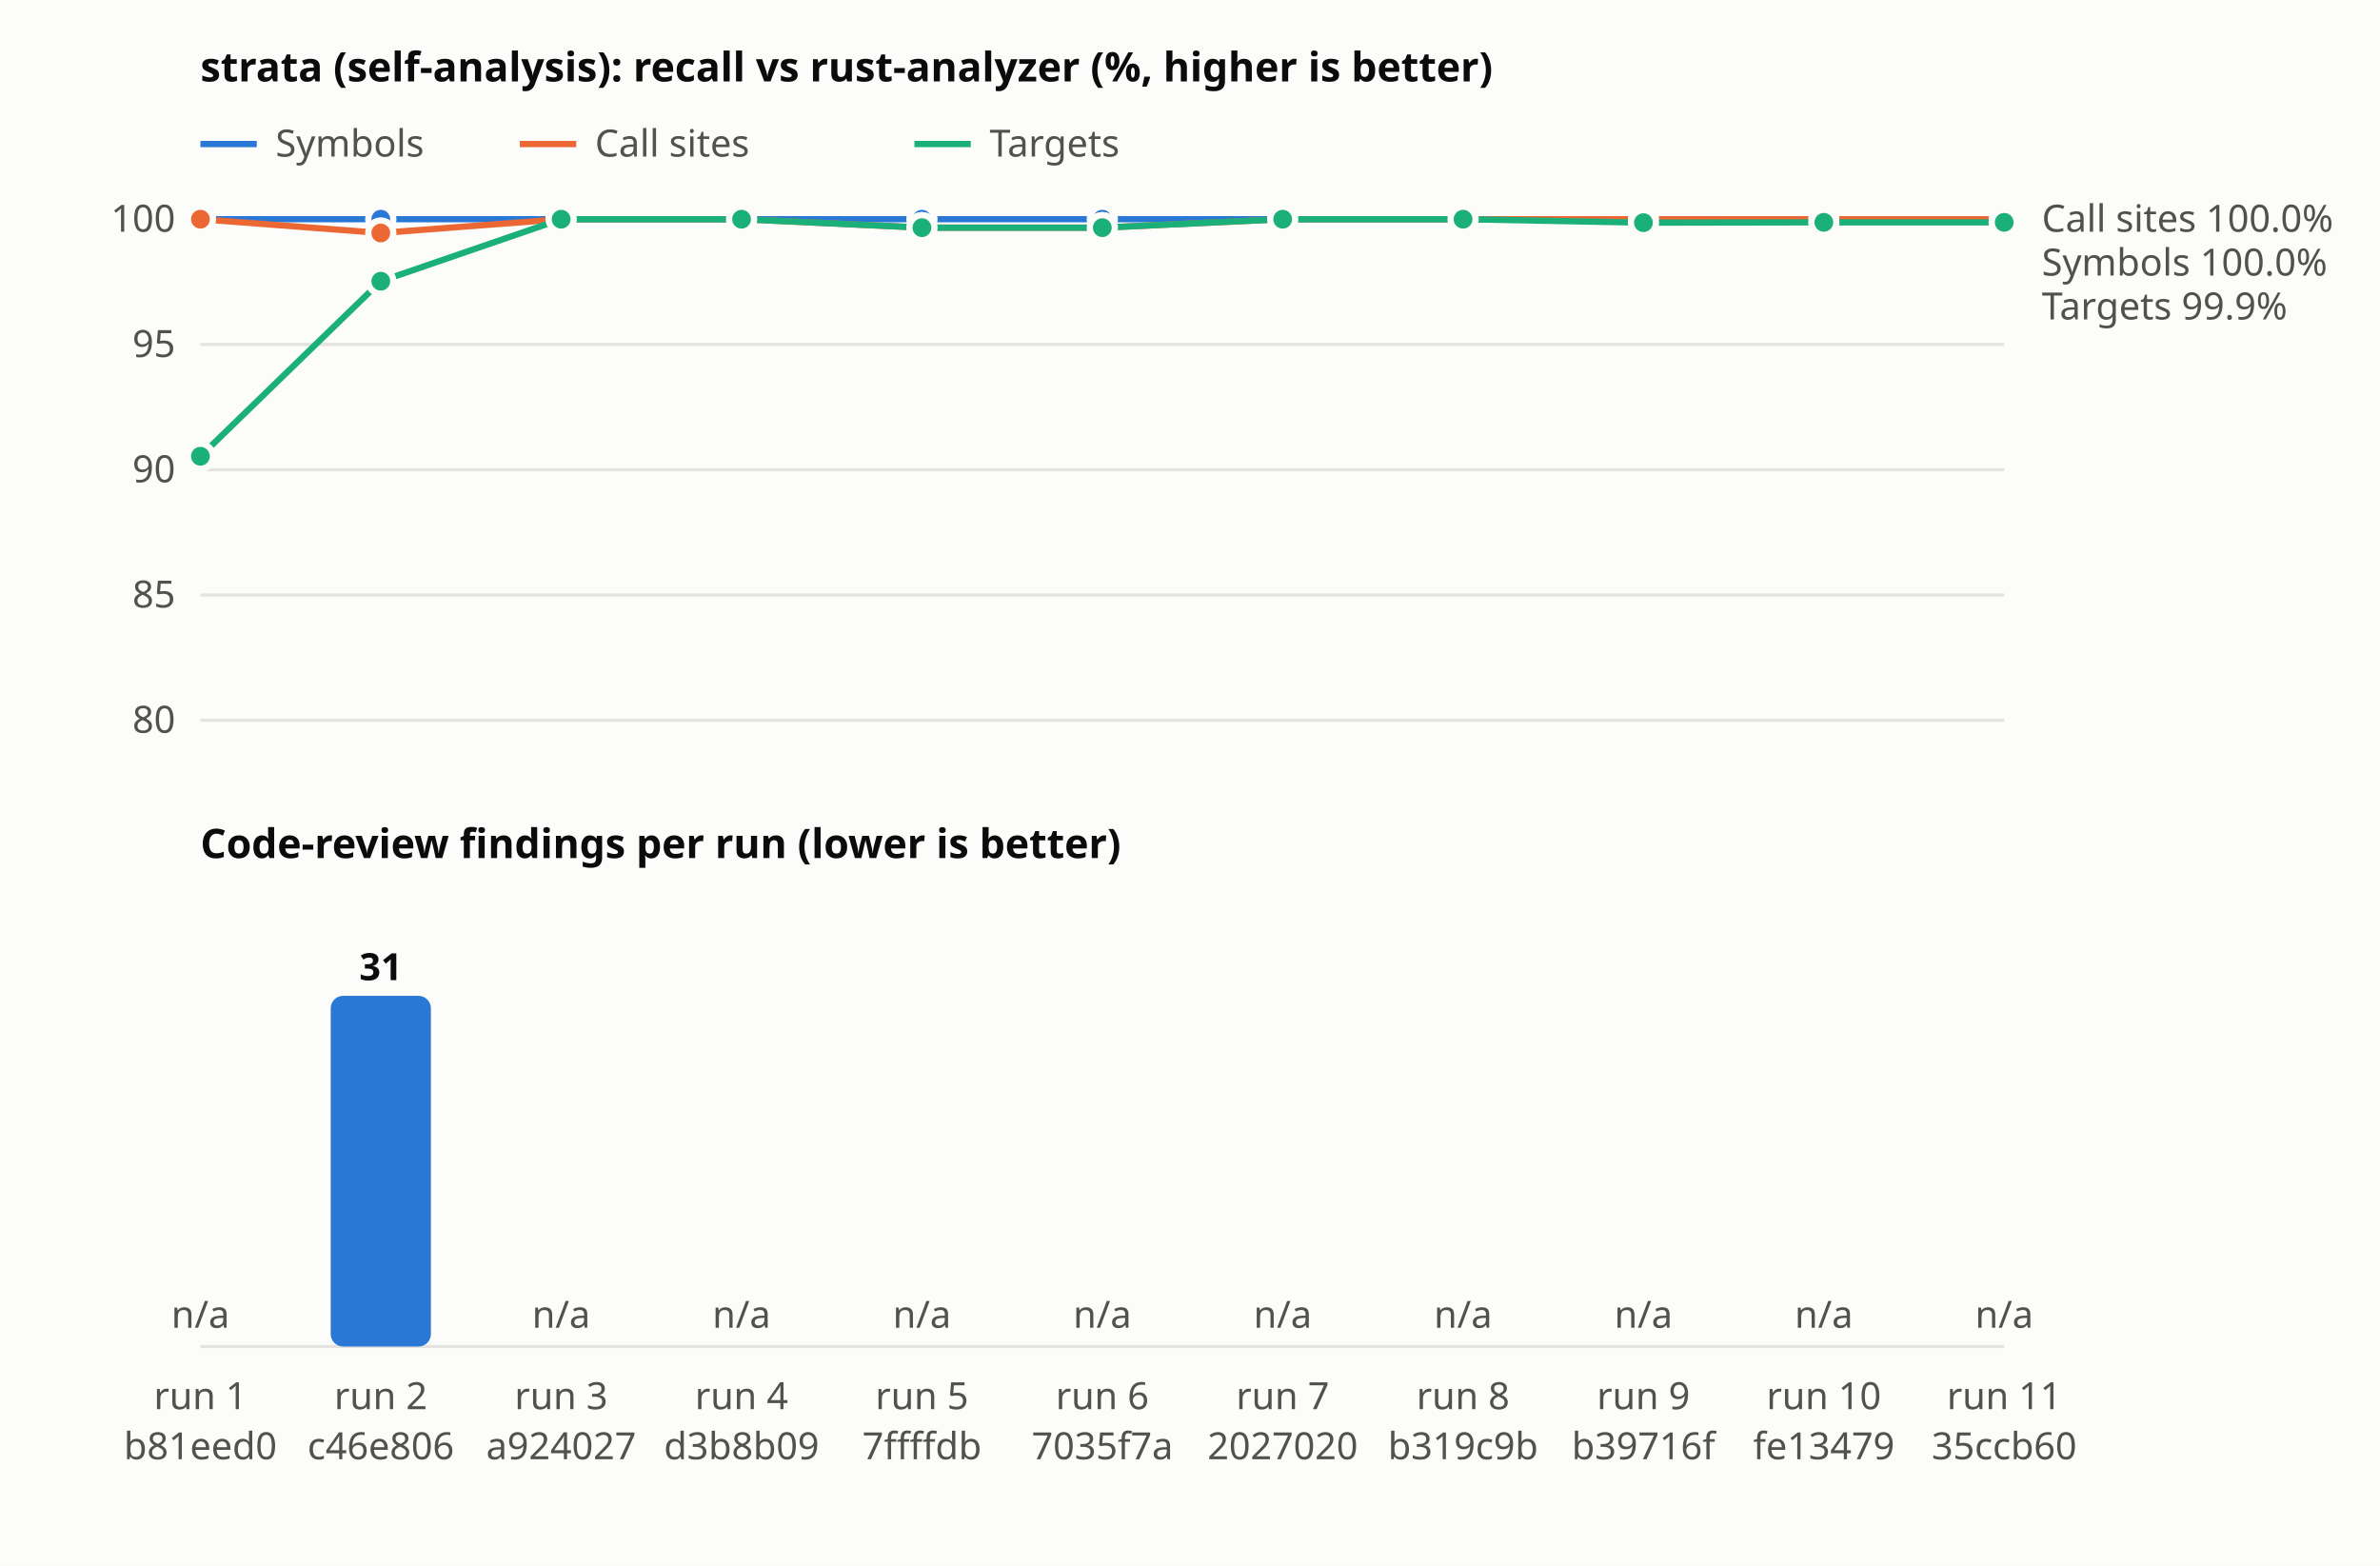
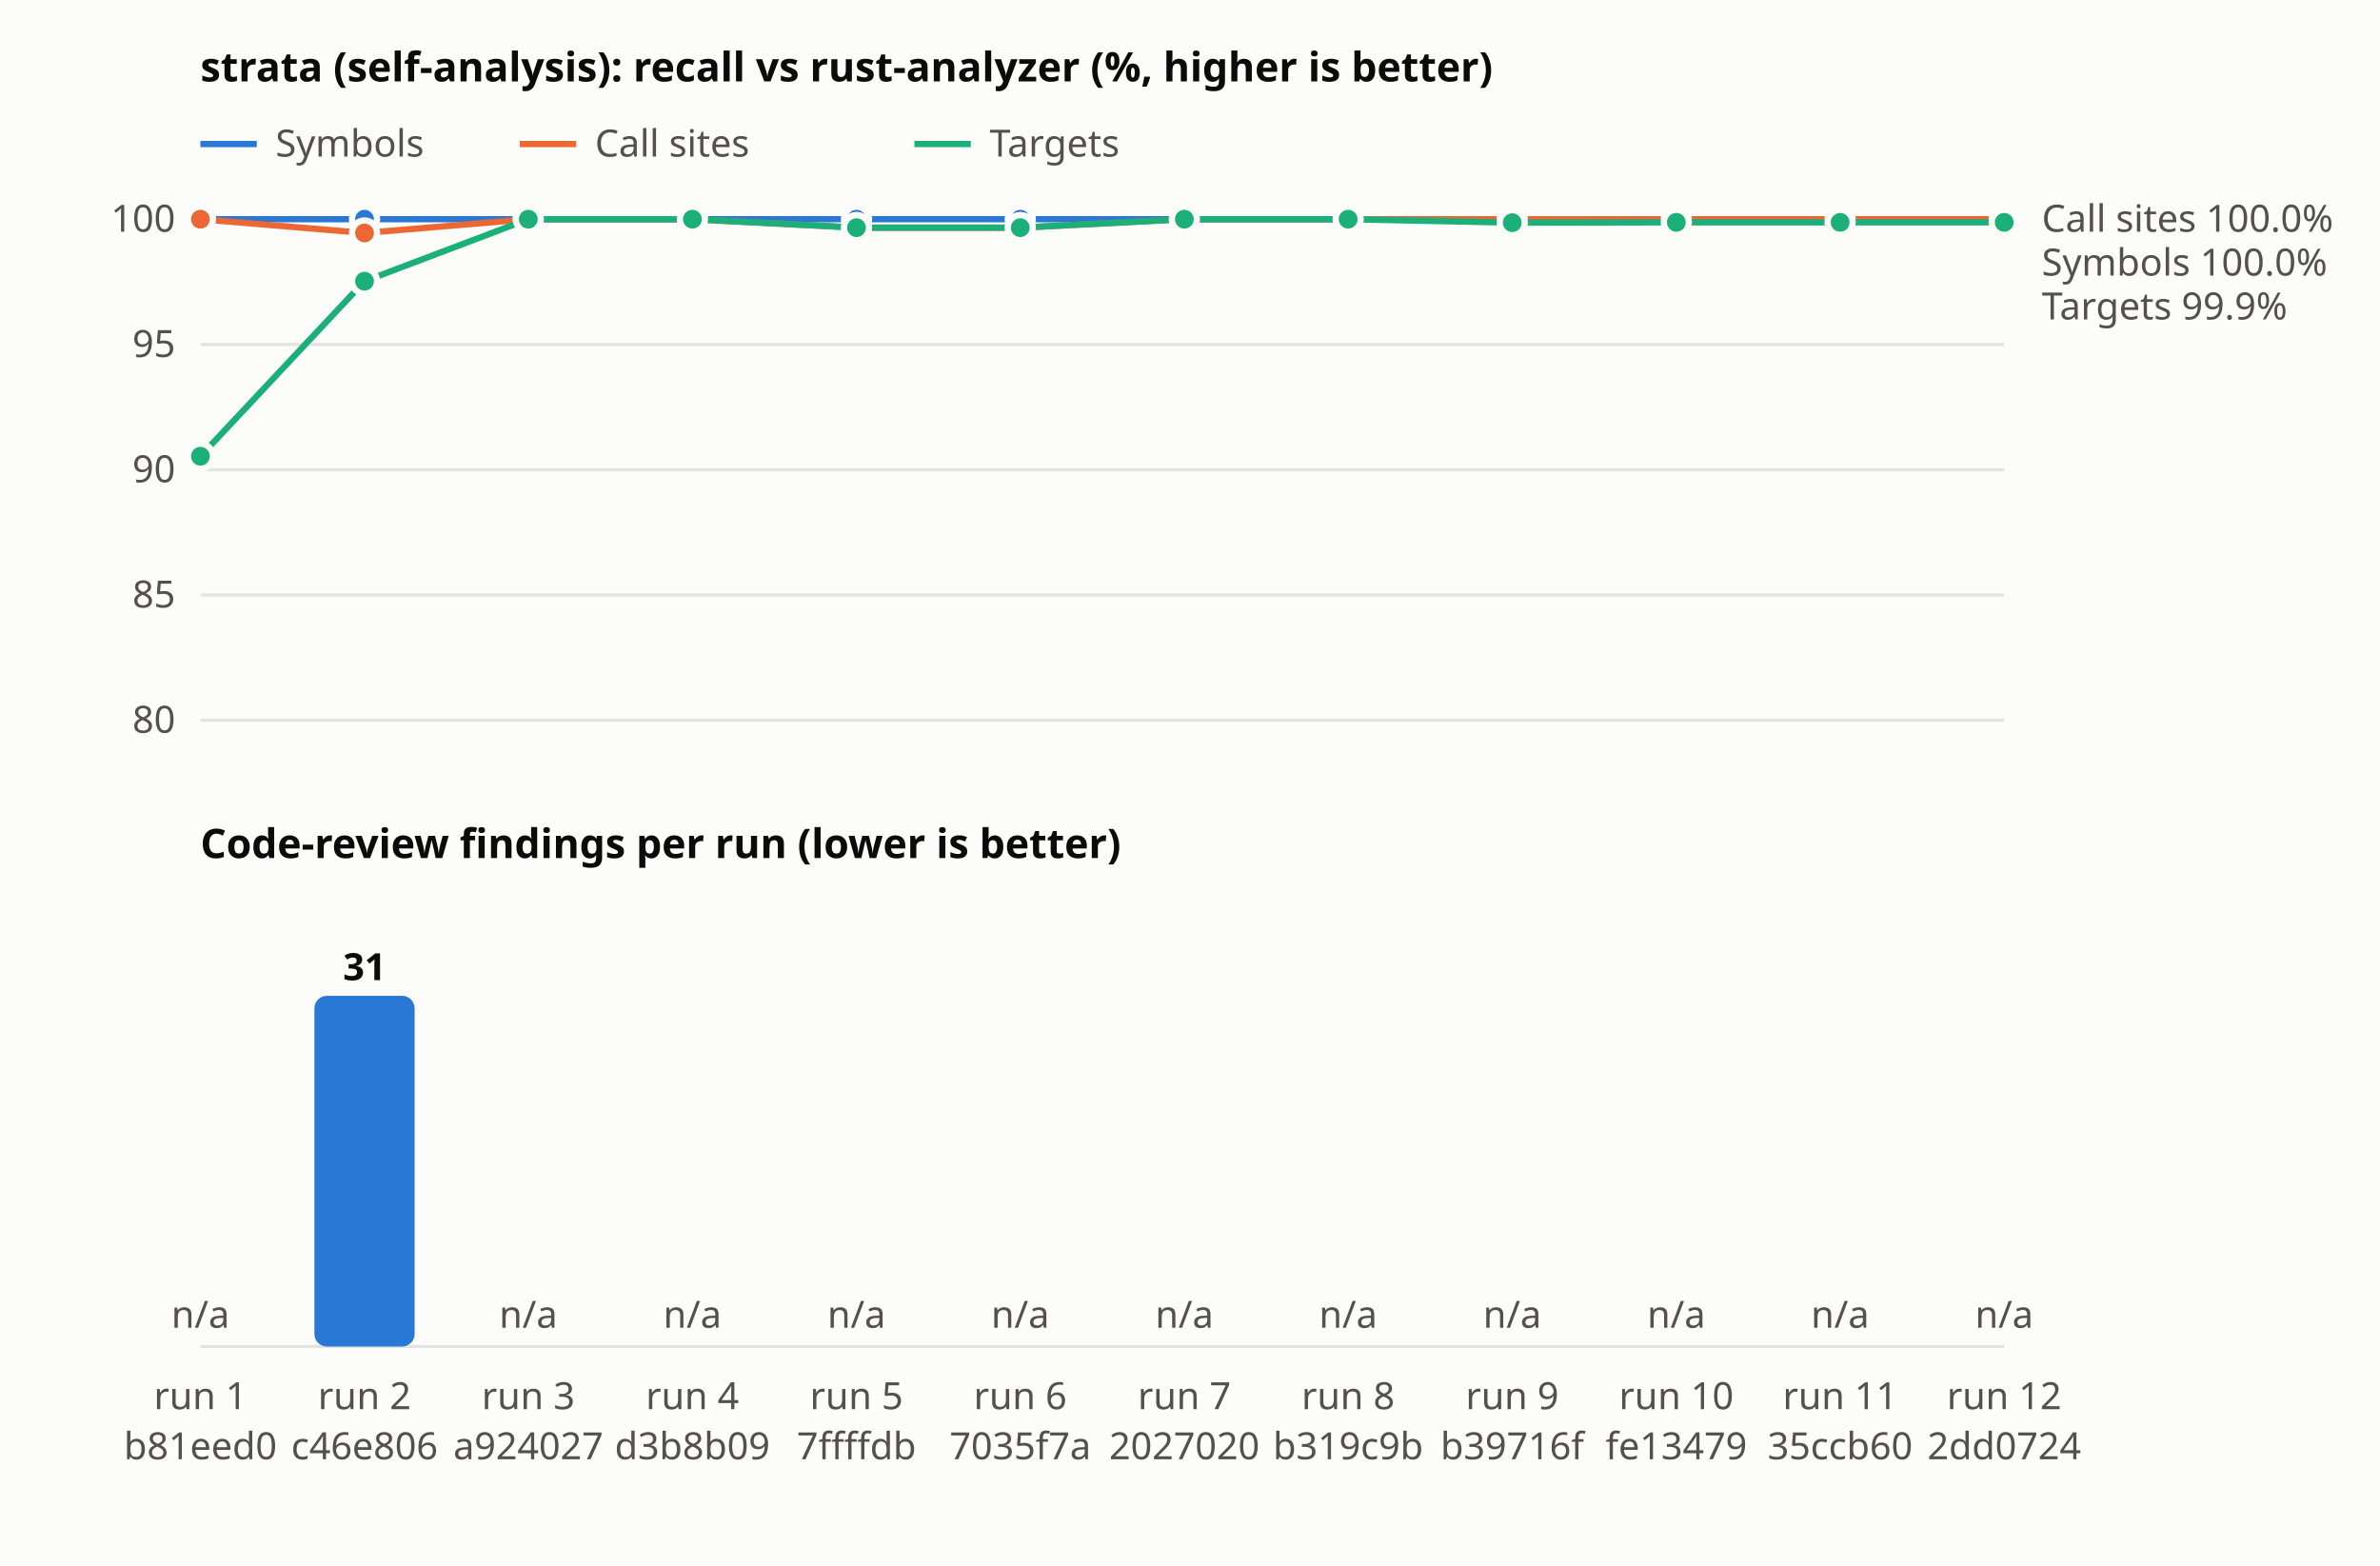
<svg xmlns="http://www.w3.org/2000/svg" viewBox="0 0 760 500" width="760" height="500" role="img" aria-labelledby="t d">
  <style>
.bg{fill:#fcfcfb} text{font:12px system-ui,sans-serif;fill:#52514e} .h{font-weight:600;fill:#0b0b0b;font-size:13px}
.v{fill:#0b0b0b;font-weight:600} .grid{stroke:#e4e3df;stroke-width:1} .ln{fill:none;stroke-width:2;stroke-linejoin:round}
.s1{stroke:#2a78d6} .s2{stroke:#eb6834} .s3{stroke:#1baf7a}
.d1{fill:#2a78d6} .d2{fill:#eb6834} .d3{fill:#1baf7a} .dot{stroke:#fcfcfb;stroke-width:2} .bar{fill:#2a78d6}
@media (prefers-color-scheme:dark){.bg{fill:#1a1a19} text{fill:#c3c2b7} .h,.v{fill:#fff} .grid{stroke:#34332f}
.s1{stroke:#3987e5} .s2{stroke:#d95926} .s3{stroke:#199e70} .d1{fill:#3987e5} .d2{fill:#d95926} .d3{fill:#199e70}
.dot{stroke:#1a1a19} .bar{fill:#3987e5}}
</style>
  <rect class="bg" width="760" height="500" />
  <text class="h" x="64" y="26">strata (self-analysis): recall vs rust-analyzer (%, higher is better)</text>
  <line class="ln s1" x1="64" x2="82" y1="46" y2="46" />
  <text x="88" y="50">Symbols</text>
  <line class="ln s2" x1="166" x2="184" y1="46" y2="46" />
  <text x="190" y="50">Call sites</text>
  <line class="ln s3" x1="292" x2="310" y1="46" y2="46" />
  <text x="316" y="50">Targets</text>
  <line class="grid" x1="64" x2="640" y1="230.0" y2="230.0" />
  <text x="56" y="234.0" text-anchor="end">80</text>
  <line class="grid" x1="64" x2="640" y1="190.0" y2="190.0" />
  <text x="56" y="194.0" text-anchor="end">85</text>
  <line class="grid" x1="64" x2="640" y1="150.0" y2="150.0" />
  <text x="56" y="154.0" text-anchor="end">90</text>
  <line class="grid" x1="64" x2="640" y1="110.0" y2="110.0" />
  <text x="56" y="114.0" text-anchor="end">95</text>
  <line class="grid" x1="64" x2="640" y1="70.0" y2="70.0" />
  <text x="56" y="74.0" text-anchor="end">100</text>
-   <polyline class="ln s1" points="64.0,70.0 121.6,70.0 179.2,70.0 236.8,70.0 294.4,70.0 352.0,70.0 409.6,70.0 467.2,70.0 524.8,70.0 582.4,70.0 640.0,70.0" />
+   <polyline class="ln s1" points="64.0,70.0 116.4,70.0 168.7,70.0 221.1,70.0 273.5,70.0 325.8,70.0 378.2,70.0 430.5,70.0 482.9,70.0 535.3,70.0 587.6,70.0 640.0,70.0" />
  <circle class="dot d1" cx="64.0" cy="70.0" r="4" />
-   <circle class="dot d1" cx="121.6" cy="70.0" r="4" />
-   <circle class="dot d1" cx="179.2" cy="70.0" r="4" />
-   <circle class="dot d1" cx="236.8" cy="70.0" r="4" />
-   <circle class="dot d1" cx="294.4" cy="70.0" r="4" />
-   <circle class="dot d1" cx="352.0" cy="70.0" r="4" />
-   <circle class="dot d1" cx="409.6" cy="70.0" r="4" />
-   <circle class="dot d1" cx="467.2" cy="70.0" r="4" />
-   <circle class="dot d1" cx="524.8" cy="70.0" r="4" />
-   <circle class="dot d1" cx="582.4" cy="70.0" r="4" />
+   <circle class="dot d1" cx="116.4" cy="70.0" r="4" />
+   <circle class="dot d1" cx="168.7" cy="70.0" r="4" />
+   <circle class="dot d1" cx="221.1" cy="70.0" r="4" />
+   <circle class="dot d1" cx="273.5" cy="70.0" r="4" />
+   <circle class="dot d1" cx="325.8" cy="70.0" r="4" />
+   <circle class="dot d1" cx="378.2" cy="70.0" r="4" />
+   <circle class="dot d1" cx="430.5" cy="70.0" r="4" />
+   <circle class="dot d1" cx="482.9" cy="70.0" r="4" />
+   <circle class="dot d1" cx="535.3" cy="70.0" r="4" />
+   <circle class="dot d1" cx="587.6" cy="70.0" r="4" />
  <circle class="dot d1" cx="640.0" cy="70.0" r="4" />
-   <polyline class="ln s2" points="64.0,70.0 121.6,74.4 179.2,70.0 236.8,70.0 294.4,72.7 352.0,72.7 409.6,70.0 467.2,70.0 524.8,70.0 582.4,70.0 640.0,70.0" />
+   <polyline class="ln s2" points="64.0,70.0 116.4,74.4 168.7,70.0 221.1,70.0 273.5,72.7 325.8,72.7 378.2,70.0 430.5,70.0 482.9,70.0 535.3,70.0 587.6,70.0 640.0,70.0" />
  <circle class="dot d2" cx="64.0" cy="70.0" r="4" />
-   <circle class="dot d2" cx="121.6" cy="74.4" r="4" />
-   <circle class="dot d2" cx="179.2" cy="70.0" r="4" />
-   <circle class="dot d2" cx="236.8" cy="70.0" r="4" />
-   <circle class="dot d2" cx="294.4" cy="72.7" r="4" />
-   <circle class="dot d2" cx="352.0" cy="72.7" r="4" />
-   <circle class="dot d2" cx="409.6" cy="70.0" r="4" />
-   <circle class="dot d2" cx="467.2" cy="70.0" r="4" />
-   <circle class="dot d2" cx="524.8" cy="70.0" r="4" />
-   <circle class="dot d2" cx="582.4" cy="70.0" r="4" />
+   <circle class="dot d2" cx="116.4" cy="74.4" r="4" />
+   <circle class="dot d2" cx="168.7" cy="70.0" r="4" />
+   <circle class="dot d2" cx="221.1" cy="70.0" r="4" />
+   <circle class="dot d2" cx="273.5" cy="72.7" r="4" />
+   <circle class="dot d2" cx="325.8" cy="72.7" r="4" />
+   <circle class="dot d2" cx="378.2" cy="70.0" r="4" />
+   <circle class="dot d2" cx="430.5" cy="70.0" r="4" />
+   <circle class="dot d2" cx="482.9" cy="70.0" r="4" />
+   <circle class="dot d2" cx="535.3" cy="70.0" r="4" />
+   <circle class="dot d2" cx="587.6" cy="70.0" r="4" />
  <circle class="dot d2" cx="640.0" cy="70.0" r="4" />
-   <polyline class="ln s3" points="64.0,145.7 121.6,89.8 179.2,70.0 236.8,70.0 294.4,72.7 352.0,72.7 409.6,70.0 467.2,70.0 524.8,71.1 582.4,71.0 640.0,71.0" />
+   <polyline class="ln s3" points="64.0,145.7 116.4,89.8 168.7,70.0 221.1,70.0 273.5,72.7 325.8,72.7 378.2,70.0 430.5,70.0 482.9,71.1 535.3,71.0 587.6,71.0 640.0,71.0" />
  <circle class="dot d3" cx="64.0" cy="145.7" r="4" />
-   <circle class="dot d3" cx="121.6" cy="89.8" r="4" />
-   <circle class="dot d3" cx="179.2" cy="70.0" r="4" />
-   <circle class="dot d3" cx="236.8" cy="70.0" r="4" />
-   <circle class="dot d3" cx="294.4" cy="72.7" r="4" />
-   <circle class="dot d3" cx="352.0" cy="72.7" r="4" />
-   <circle class="dot d3" cx="409.6" cy="70.0" r="4" />
-   <circle class="dot d3" cx="467.2" cy="70.0" r="4" />
-   <circle class="dot d3" cx="524.8" cy="71.1" r="4" />
-   <circle class="dot d3" cx="582.4" cy="71.0" r="4" />
+   <circle class="dot d3" cx="116.4" cy="89.8" r="4" />
+   <circle class="dot d3" cx="168.7" cy="70.0" r="4" />
+   <circle class="dot d3" cx="221.1" cy="70.0" r="4" />
+   <circle class="dot d3" cx="273.5" cy="72.7" r="4" />
+   <circle class="dot d3" cx="325.8" cy="72.7" r="4" />
+   <circle class="dot d3" cx="378.2" cy="70.0" r="4" />
+   <circle class="dot d3" cx="430.5" cy="70.0" r="4" />
+   <circle class="dot d3" cx="482.9" cy="71.1" r="4" />
+   <circle class="dot d3" cx="535.3" cy="71.0" r="4" />
+   <circle class="dot d3" cx="587.6" cy="71.0" r="4" />
  <circle class="dot d3" cx="640.0" cy="71.0" r="4" />
  <text x="652" y="74.0">Call sites 100.0%</text>
  <text x="652" y="88.0">Symbols 100.0%</text>
  <text x="652" y="102.0">Targets 99.9%</text>
  <text class="h" x="64" y="274">Code-review findings per run (lower is better)</text>
  <line class="grid" x1="64" x2="640" y1="430" y2="430" />
  <text x="64.0" y="424" text-anchor="middle">n/a</text>
-   <rect class="bar" x="105.6" y="318.0" width="32" height="112.0" rx="4" />
-   <text class="v" x="121.6" y="313.0" text-anchor="middle">31</text>
-   <text x="179.2" y="424" text-anchor="middle">n/a</text>
-   <text x="236.8" y="424" text-anchor="middle">n/a</text>
-   <text x="294.4" y="424" text-anchor="middle">n/a</text>
-   <text x="352.0" y="424" text-anchor="middle">n/a</text>
-   <text x="409.6" y="424" text-anchor="middle">n/a</text>
-   <text x="467.2" y="424" text-anchor="middle">n/a</text>
-   <text x="524.8" y="424" text-anchor="middle">n/a</text>
-   <text x="582.4" y="424" text-anchor="middle">n/a</text>
+   <rect class="bar" x="100.4" y="318.0" width="32" height="112.0" rx="4" />
+   <text class="v" x="116.4" y="313.0" text-anchor="middle">31</text>
+   <text x="168.7" y="424" text-anchor="middle">n/a</text>
+   <text x="221.1" y="424" text-anchor="middle">n/a</text>
+   <text x="273.5" y="424" text-anchor="middle">n/a</text>
+   <text x="325.8" y="424" text-anchor="middle">n/a</text>
+   <text x="378.2" y="424" text-anchor="middle">n/a</text>
+   <text x="430.5" y="424" text-anchor="middle">n/a</text>
+   <text x="482.9" y="424" text-anchor="middle">n/a</text>
+   <text x="535.3" y="424" text-anchor="middle">n/a</text>
+   <text x="587.6" y="424" text-anchor="middle">n/a</text>
  <text x="640.0" y="424" text-anchor="middle">n/a</text>
  <text x="64.0" y="450" text-anchor="middle">run 1</text>
  <text x="64.0" y="466" text-anchor="middle">b81eed0</text>
-   <text x="121.6" y="450" text-anchor="middle">run 2</text>
-   <text x="121.6" y="466" text-anchor="middle">c46e806</text>
-   <text x="179.2" y="450" text-anchor="middle">run 3</text>
-   <text x="179.2" y="466" text-anchor="middle">a924027</text>
-   <text x="236.8" y="450" text-anchor="middle">run 4</text>
-   <text x="236.8" y="466" text-anchor="middle">d3b8b09</text>
-   <text x="294.4" y="450" text-anchor="middle">run 5</text>
-   <text x="294.4" y="466" text-anchor="middle">7ffffdb</text>
-   <text x="352.0" y="450" text-anchor="middle">run 6</text>
-   <text x="352.0" y="466" text-anchor="middle">7035f7a</text>
-   <text x="409.6" y="450" text-anchor="middle">run 7</text>
-   <text x="409.6" y="466" text-anchor="middle">2027020</text>
-   <text x="467.2" y="450" text-anchor="middle">run 8</text>
-   <text x="467.2" y="466" text-anchor="middle">b319c9b</text>
-   <text x="524.8" y="450" text-anchor="middle">run 9</text>
-   <text x="524.8" y="466" text-anchor="middle">b39716f</text>
-   <text x="582.4" y="450" text-anchor="middle">run 10</text>
-   <text x="582.4" y="466" text-anchor="middle">fe13479</text>
-   <text x="640.0" y="450" text-anchor="middle">run 11</text>
-   <text x="640.0" y="466" text-anchor="middle">35ccb60</text>
+   <text x="116.4" y="450" text-anchor="middle">run 2</text>
+   <text x="116.4" y="466" text-anchor="middle">c46e806</text>
+   <text x="168.7" y="450" text-anchor="middle">run 3</text>
+   <text x="168.7" y="466" text-anchor="middle">a924027</text>
+   <text x="221.1" y="450" text-anchor="middle">run 4</text>
+   <text x="221.1" y="466" text-anchor="middle">d3b8b09</text>
+   <text x="273.5" y="450" text-anchor="middle">run 5</text>
+   <text x="273.5" y="466" text-anchor="middle">7ffffdb</text>
+   <text x="325.8" y="450" text-anchor="middle">run 6</text>
+   <text x="325.8" y="466" text-anchor="middle">7035f7a</text>
+   <text x="378.2" y="450" text-anchor="middle">run 7</text>
+   <text x="378.2" y="466" text-anchor="middle">2027020</text>
+   <text x="430.5" y="450" text-anchor="middle">run 8</text>
+   <text x="430.5" y="466" text-anchor="middle">b319c9b</text>
+   <text x="482.9" y="450" text-anchor="middle">run 9</text>
+   <text x="482.9" y="466" text-anchor="middle">b39716f</text>
+   <text x="535.3" y="450" text-anchor="middle">run 10</text>
+   <text x="535.3" y="466" text-anchor="middle">fe13479</text>
+   <text x="587.6" y="450" text-anchor="middle">run 11</text>
+   <text x="587.6" y="466" text-anchor="middle">35ccb60</text>
+   <text x="640.0" y="450" text-anchor="middle">run 12</text>
+   <text x="640.0" y="466" text-anchor="middle">2dd0724</text>
</svg>
